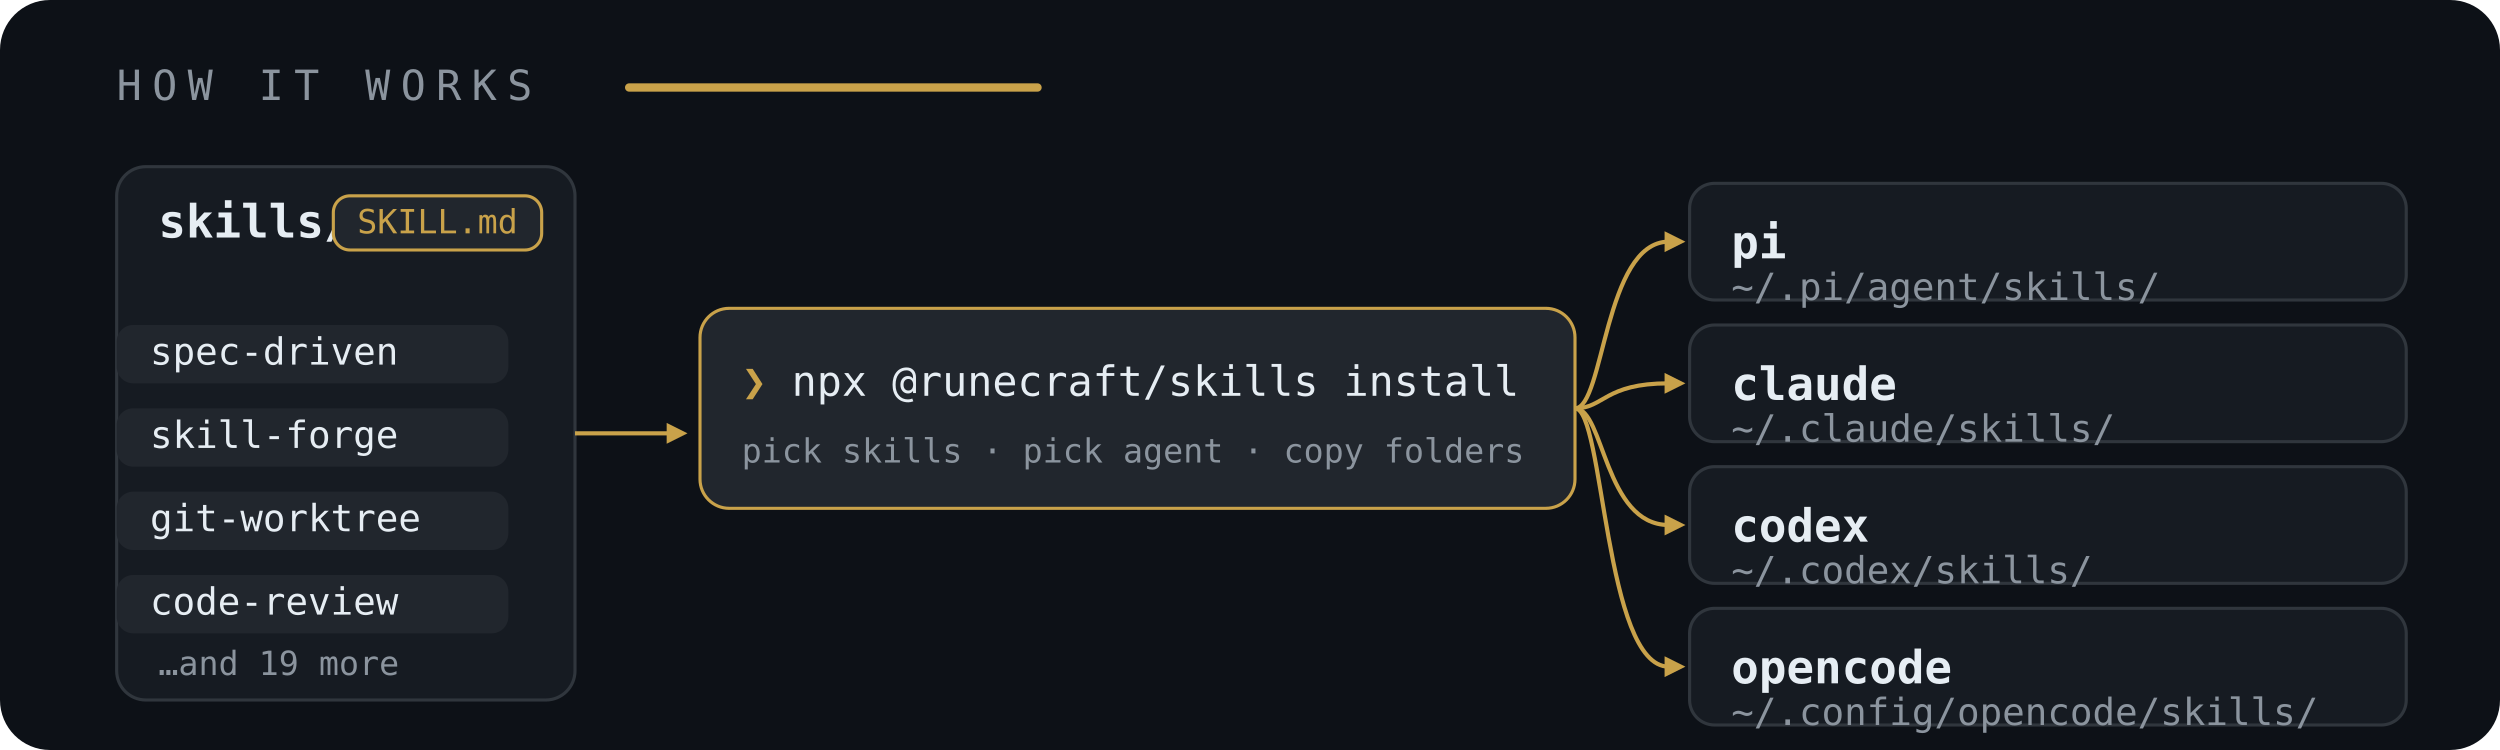
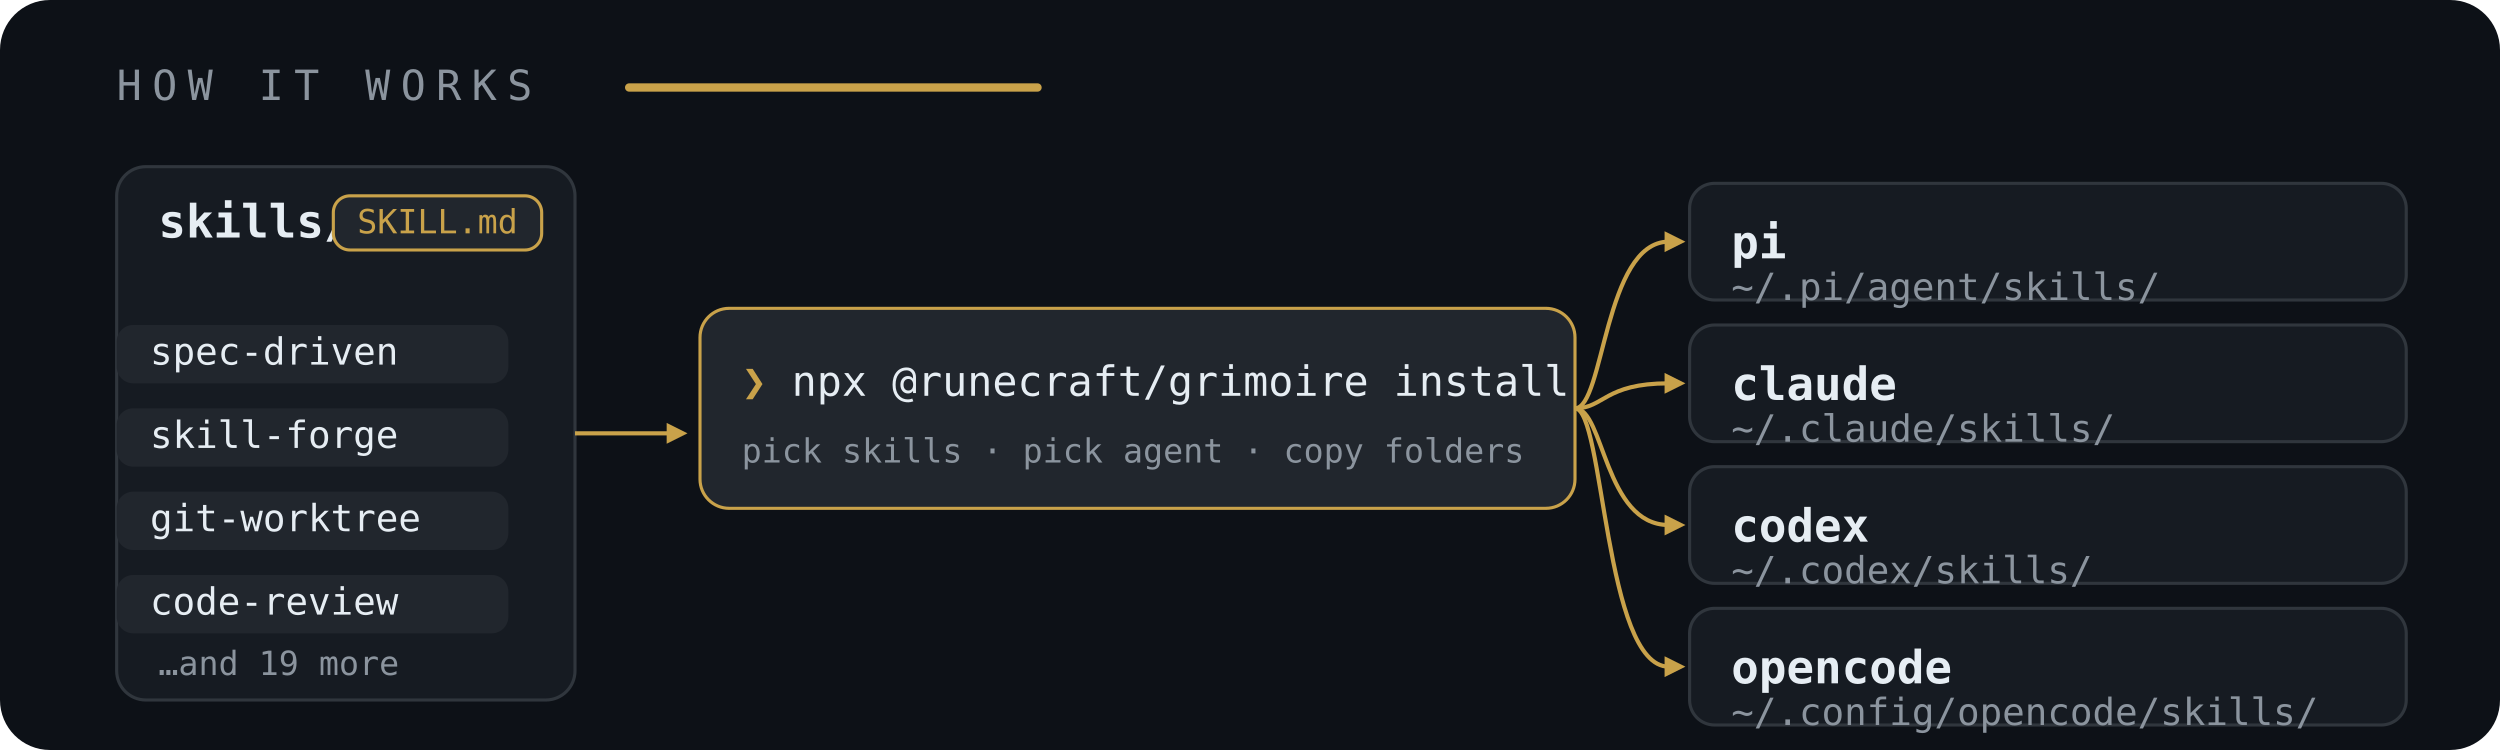
<svg xmlns="http://www.w3.org/2000/svg" width="1200" height="360" viewBox="0 0 1200 360" role="img" aria-labelledby="title desc">
  <rect width="1200" height="360" rx="24" fill="#0d1117" />
  <text x="56" y="48" font-family="ui-monospace, SFMono-Regular, Menlo, monospace" font-size="20" letter-spacing="5" fill="#8b949e">HOW IT WORKS</text>
  <rect x="300" y="40" width="200" height="4" rx="2" fill="#c9a24a" />
  <g id="catalog" transform="translate(56 80)">
    <rect width="220" height="256" rx="14" fill="#161b22" stroke="#30363d" stroke-width="1.5" />
    <text x="20" y="34" font-family="ui-monospace, SFMono-Regular, Menlo, monospace" font-size="22" font-weight="700" fill="#e6edf3">skills/</text>
    <rect x="104" y="14" width="100" height="26" rx="8" fill="#21262d" stroke="#c9a24a" stroke-width="1.5" />
    <text x="154" y="32" text-anchor="middle" font-family="ui-monospace, SFMono-Regular, Menlo, monospace" font-size="16" fill="#c9a24a">SKILL.md</text>
    <g id="catalog-chips" font-family="ui-monospace, SFMono-Regular, Menlo, monospace" font-size="18">
      <rect y="76" width="188" height="28" rx="8" fill="#21262d" />
      <text x="16" y="95" fill="#e6edf3">spec-driven</text>
      <rect y="116" width="188" height="28" rx="8" fill="#21262d" />
      <text x="16" y="135" fill="#e6edf3">skill-forge</text>
      <rect y="156" width="188" height="28" rx="8" fill="#21262d" />
      <text x="16" y="175" fill="#e6edf3">git-worktree</text>
      <rect y="196" width="188" height="28" rx="8" fill="#21262d" />
      <text x="16" y="215" fill="#e6edf3">code-review</text>
    </g>
    <text x="20" y="244" font-family="ui-monospace, SFMono-Regular, Menlo, monospace" font-size="16" fill="#8b949e">…and 19 more</text>
  </g>
  <g id="installer" transform="translate(336 148)">
    <rect width="420" height="96" rx="14" fill="#21262d" stroke="#c9a24a" stroke-width="1.5" />
    <text x="20" y="42" font-family="ui-monospace, SFMono-Regular, Menlo, monospace" font-size="20" fill="#c9a24a">❯</text>
-     <text x="44" y="42" font-family="ui-monospace, SFMono-Regular, Menlo, monospace" font-size="20" fill="#e6edf3">npx @runecraft/skills install</text>
+     <text x="44" y="42" font-family="ui-monospace, SFMono-Regular, Menlo, monospace" font-size="20" fill="#e6edf3">npx @runecraft/grimoire install</text>
    <text x="20" y="74" font-family="ui-monospace, SFMono-Regular, Menlo, monospace" font-size="16" fill="#8b949e">pick skills · pick agent · copy folders</text>
  </g>
  <path d="M 276 208 L 322 208" stroke="#c9a24a" stroke-width="2" fill="none" />
  <polygon points="330,208 320,203 320,213" fill="#c9a24a" />
  <g id="agent-arrows" stroke="#c9a24a" stroke-width="2" fill="none">
    <path d="M 756 196 C 770 196, 770 116, 801 116" />
    <path d="M 756 196 C 770 196, 770 184, 801 184" />
    <path d="M 756 196 C 770 196, 770 252, 801 252" />
    <path d="M 756 196 C 770 196, 770 320, 801 320" />
  </g>
  <g fill="#c9a24a">
    <polygon points="809,116 799,111 799,121" />
    <polygon points="809,184 799,179 799,189" />
    <polygon points="809,252 799,247 799,257" />
    <polygon points="809,320 799,315 799,325" />
  </g>
  <g id="agents" font-family="ui-monospace, SFMono-Regular, Menlo, monospace">
    <g transform="translate(811 88)">
      <rect width="344" height="56" rx="12" fill="#161b22" stroke="#30363d" stroke-width="1.5" />
      <text x="20" y="36" font-size="22" font-weight="700" fill="#e6edf3">pi</text>
      <text x="20" y="56" font-size="18" fill="#8b949e">~/.pi/agent/skills/</text>
    </g>
    <g transform="translate(811 156)">
      <rect width="344" height="56" rx="12" fill="#161b22" stroke="#30363d" stroke-width="1.5" />
      <text x="20" y="36" font-size="22" font-weight="700" fill="#e6edf3">claude</text>
      <text x="20" y="56" font-size="18" fill="#8b949e">~/.claude/skills/</text>
    </g>
    <g transform="translate(811 224)">
      <rect width="344" height="56" rx="12" fill="#161b22" stroke="#30363d" stroke-width="1.5" />
      <text x="20" y="36" font-size="22" font-weight="700" fill="#e6edf3">codex</text>
      <text x="20" y="56" font-size="18" fill="#8b949e">~/.codex/skills/</text>
    </g>
    <g transform="translate(811 292)">
      <rect width="344" height="56" rx="12" fill="#161b22" stroke="#30363d" stroke-width="1.5" />
      <text x="20" y="36" font-size="22" font-weight="700" fill="#e6edf3">opencode</text>
      <text x="20" y="56" font-size="18" fill="#8b949e">~/.config/opencode/skills/</text>
    </g>
  </g>
</svg>
